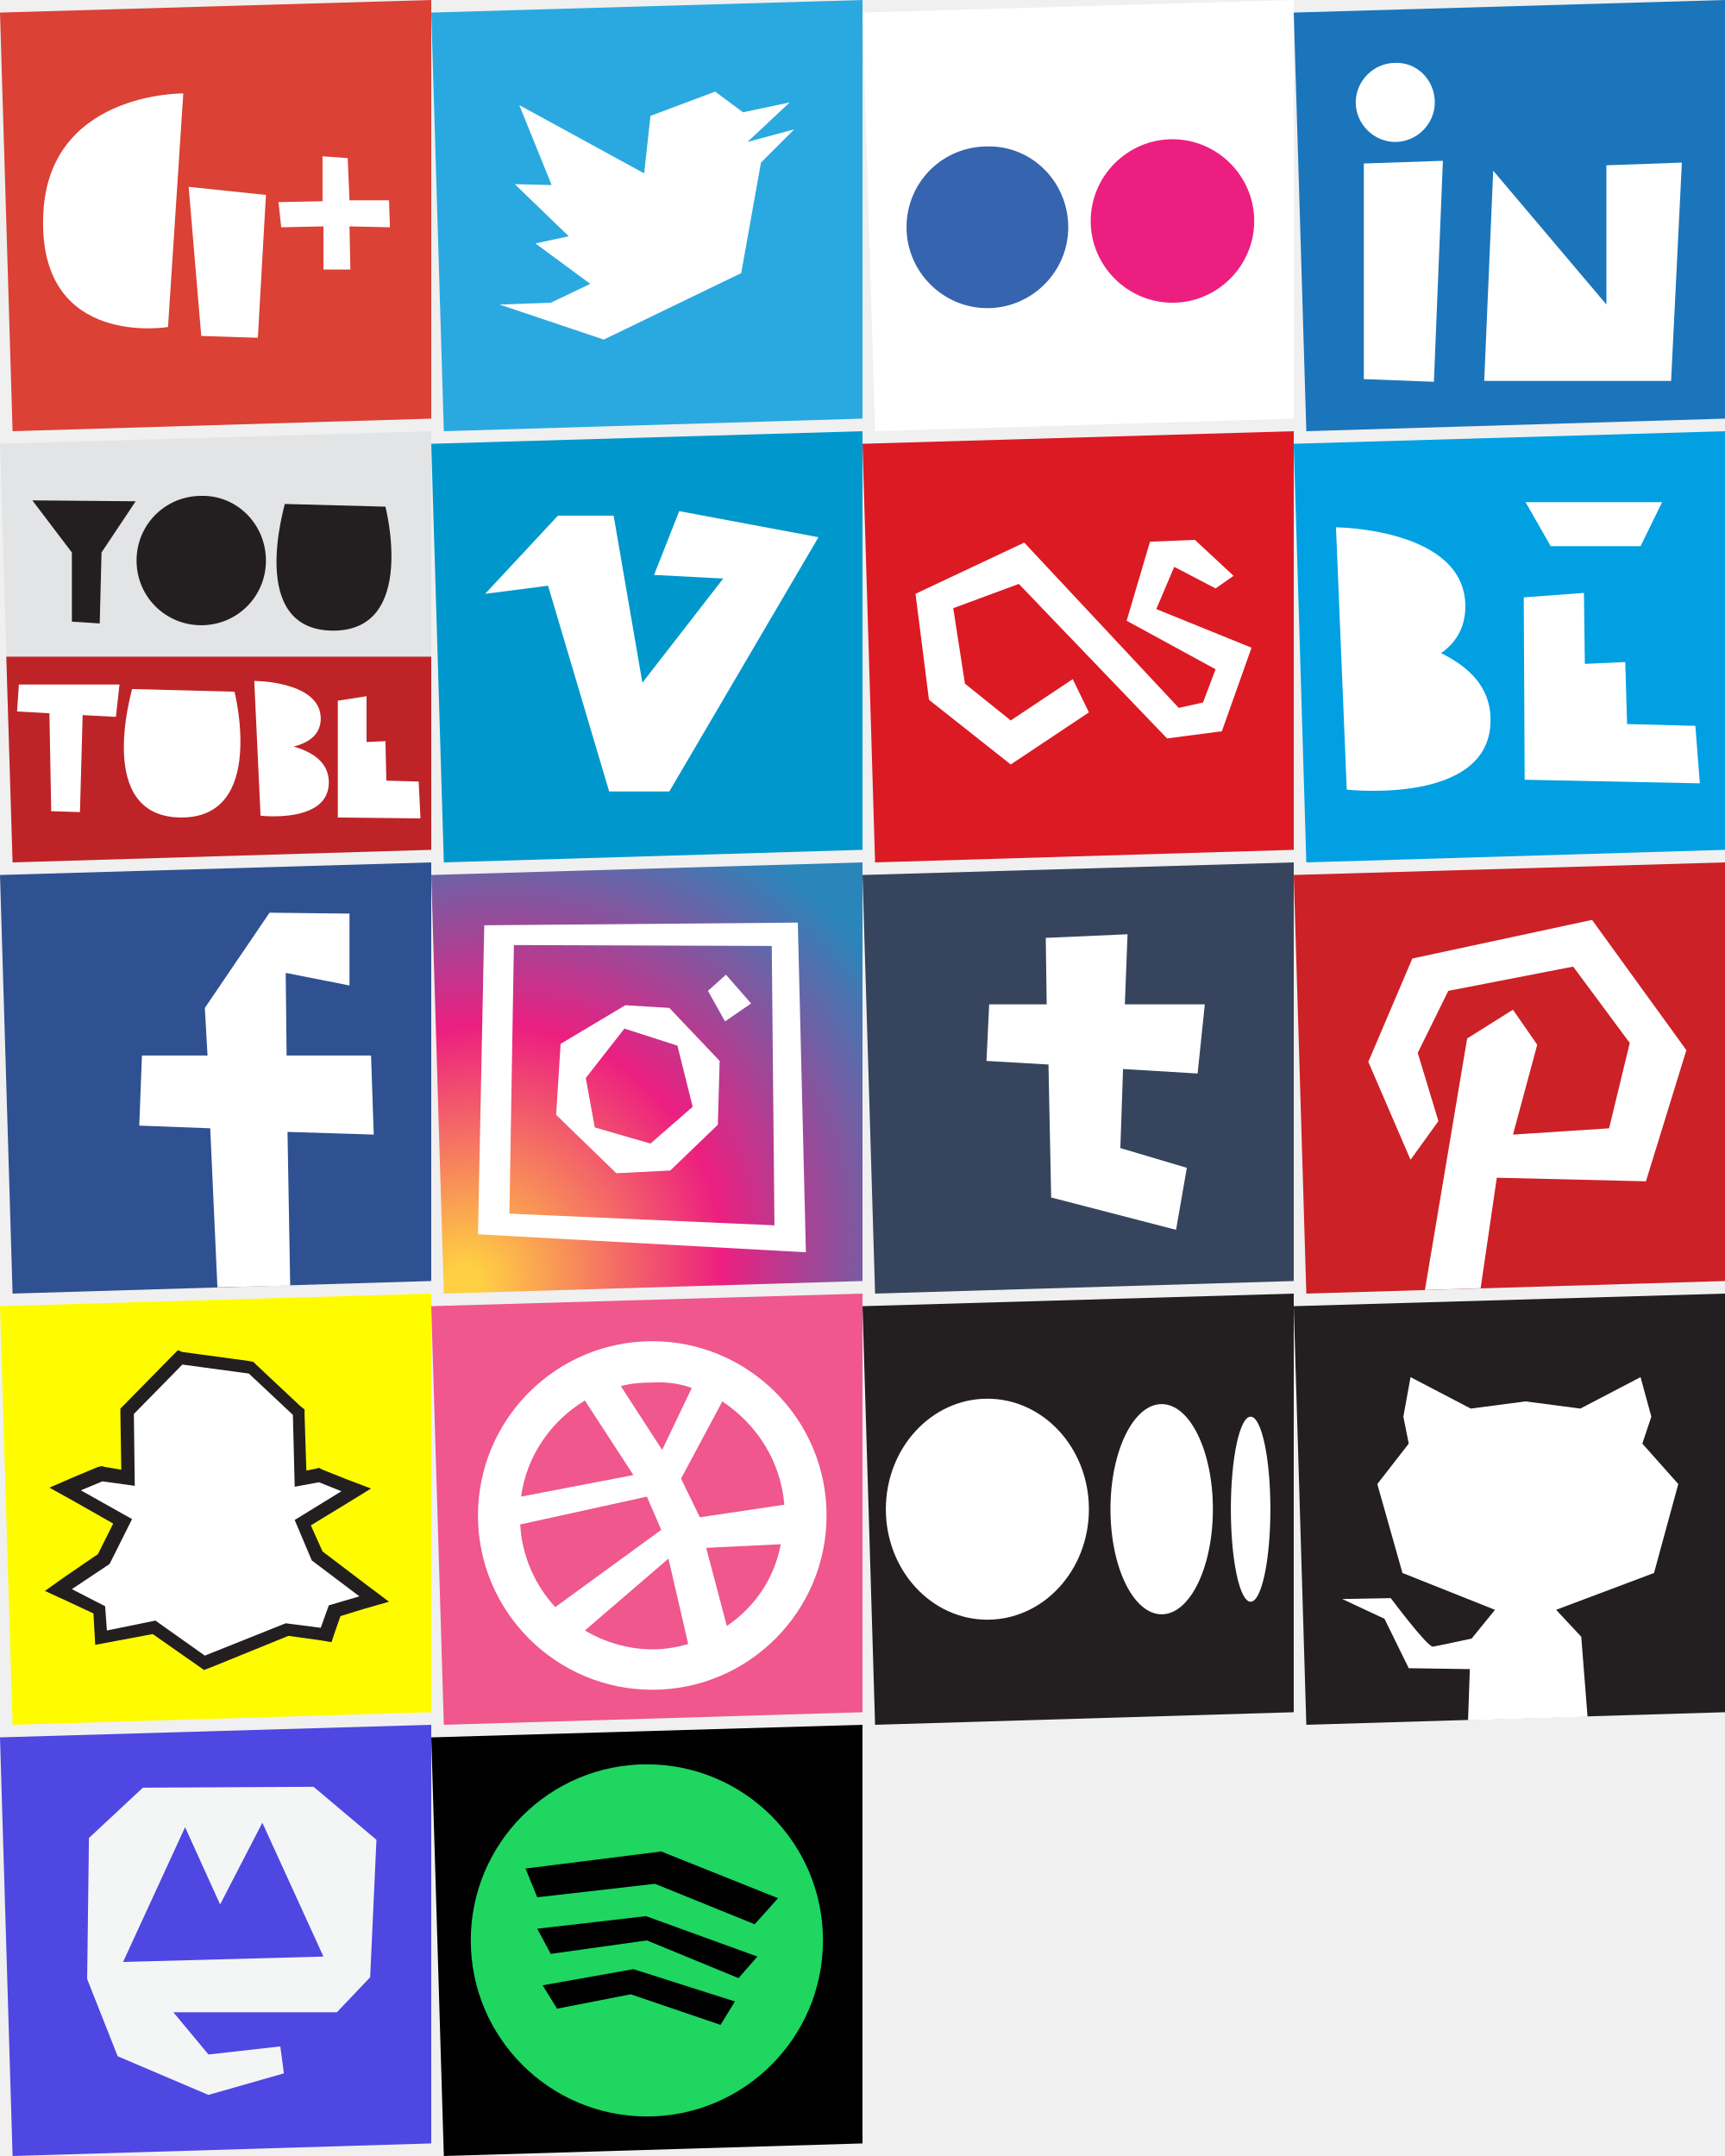
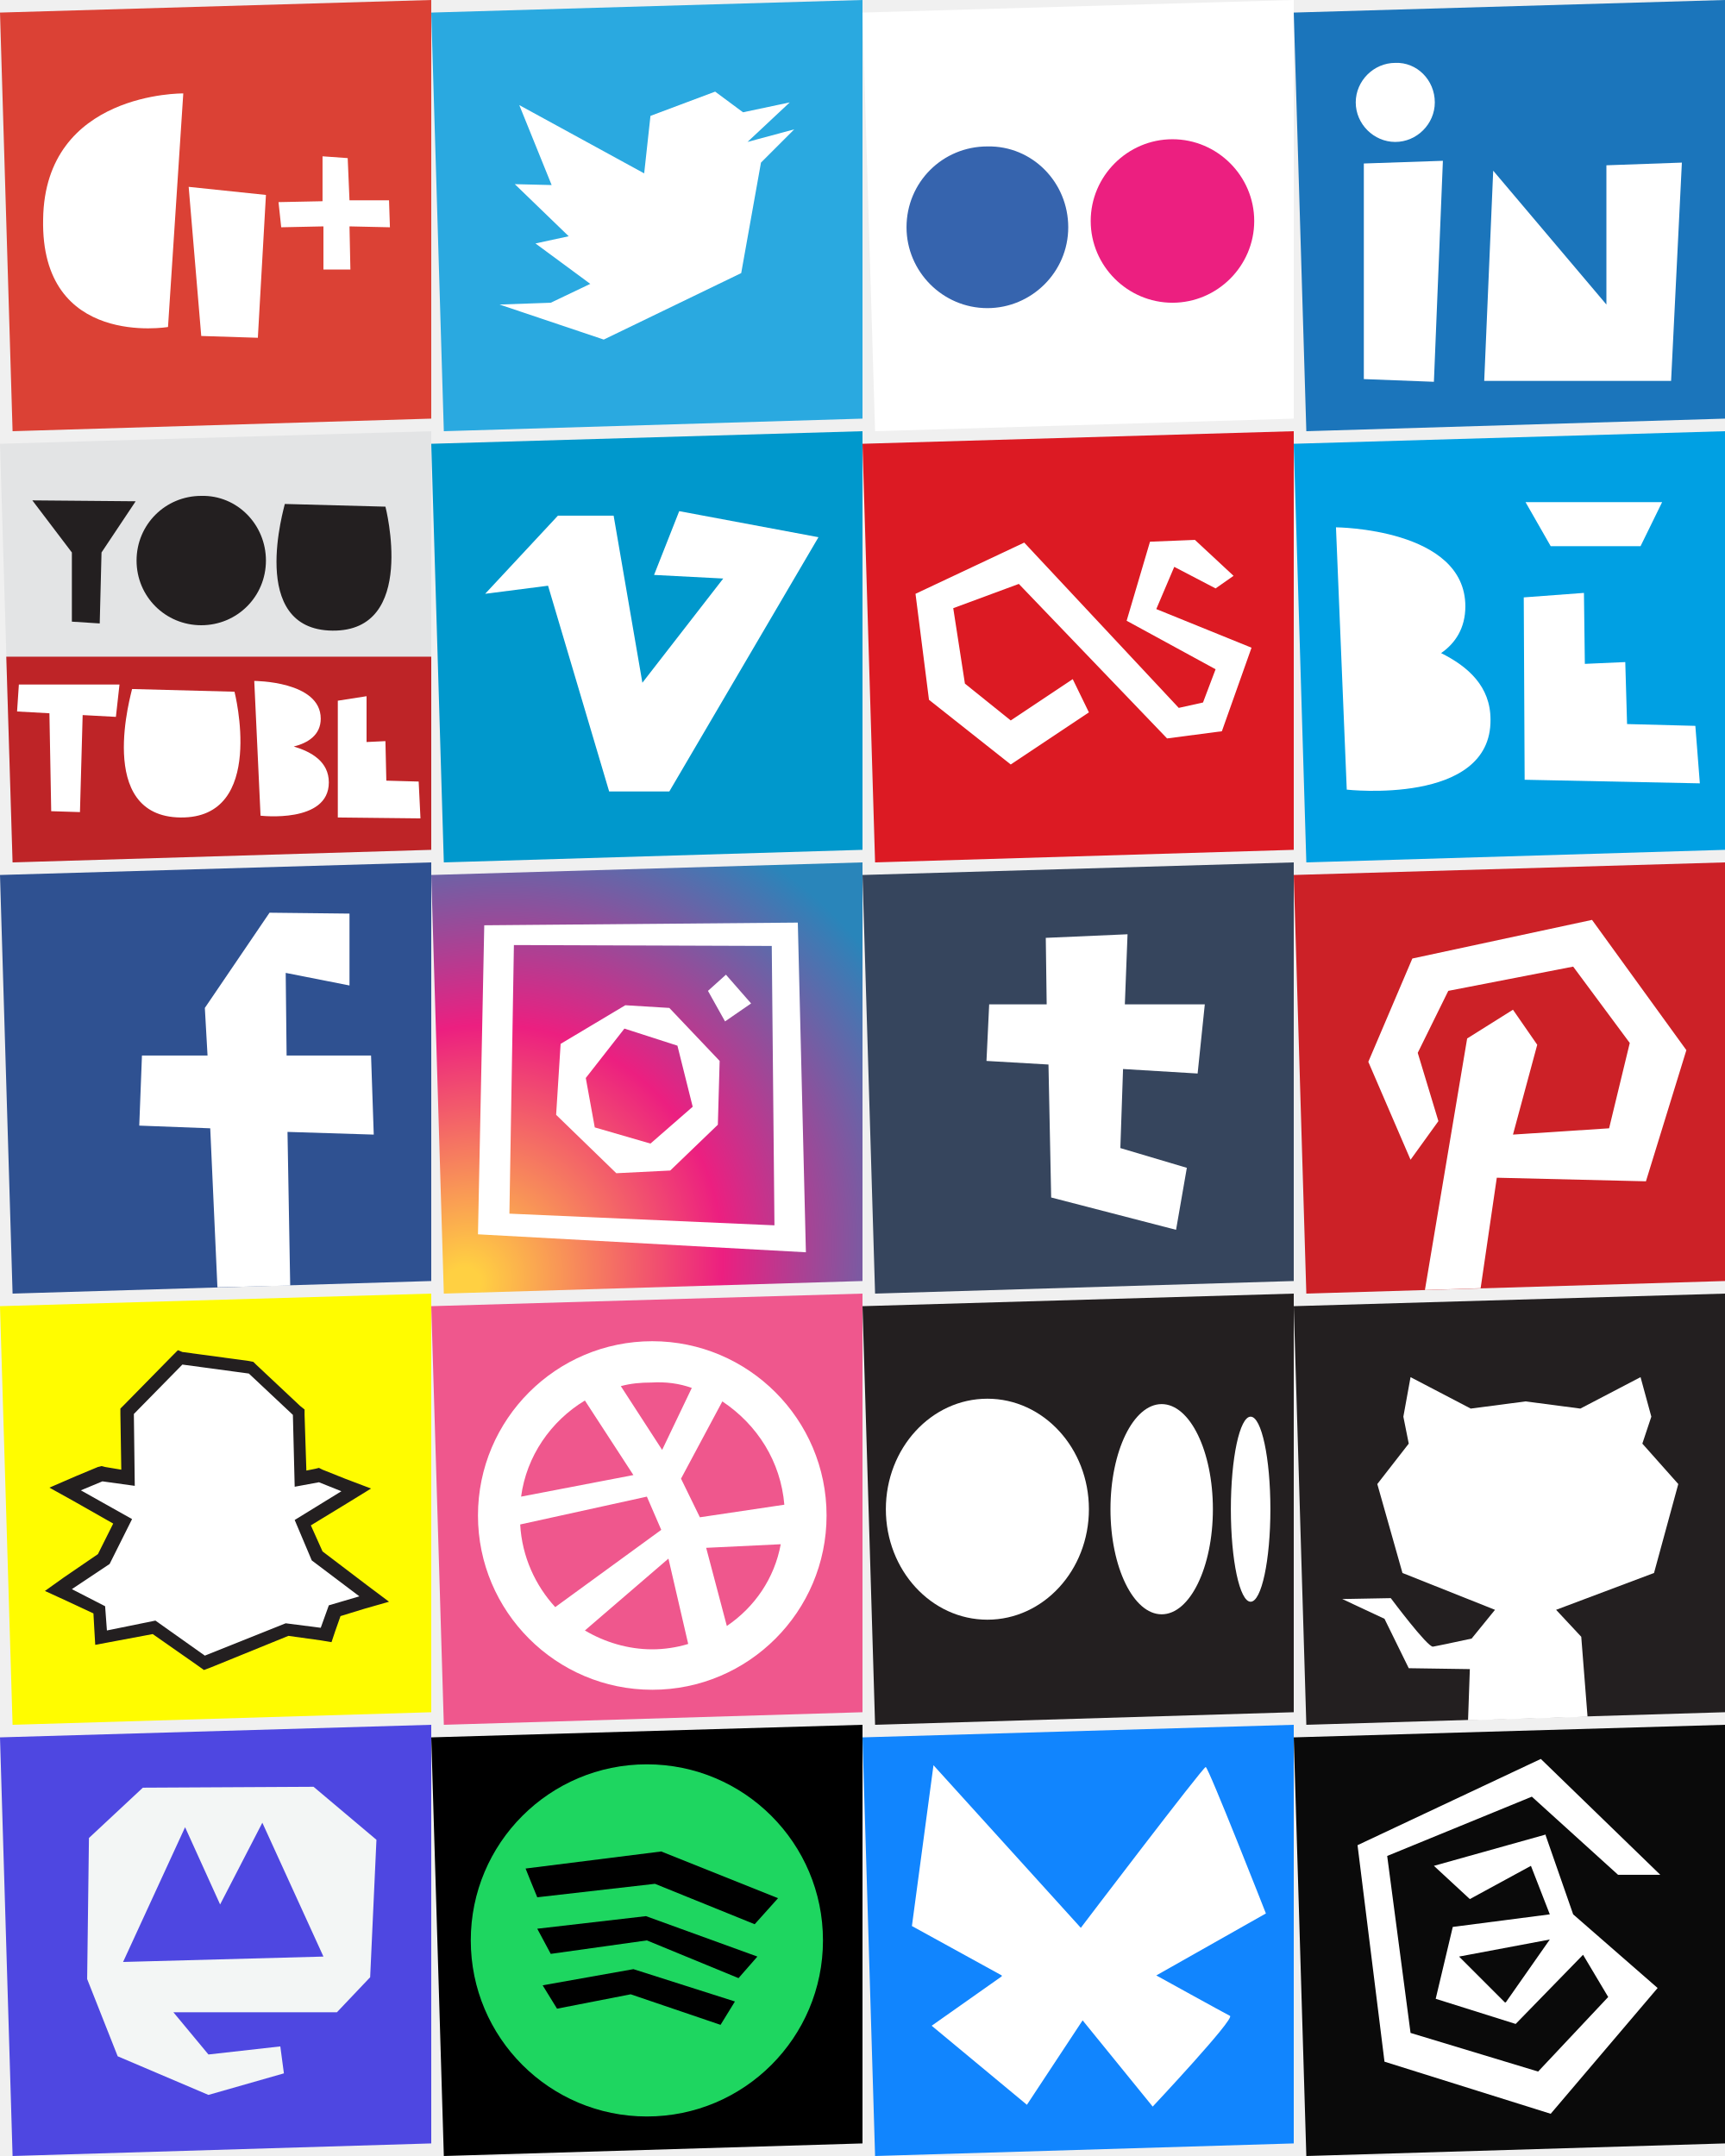
<svg xmlns="http://www.w3.org/2000/svg" version="1.1" id="social-icons" x="0px" y="0px" width="192px" height="240px" viewBox="0 0 192 240" style="enable-background:new 0 0 192 240;" xml:space="preserve">
  <style type="text/css">
	.st0{fill:#2AA9E0;}
	.st1{fill:#FFFFFF;}
	.st2{fill:#1B75BB;}
	.st3{fill:#0098CC;}
	.st4{fill:#E3E4E5;}
	.st5{fill:#BE2427;}
	.st6{fill:#231F20;}
	.st7{fill:#00A0E3;}
	.st8{fill:url(#SVGID_1_);}
	.st9{fill:#2F5191;}
	.st10{fill:#3664AE;}
	.st11{fill:#EC1F80;}
	.st12{fill:#DB4135;}
	.st13{fill:#FFFC00;}
	.st14{fill:#DC1A23;}
	.st15{fill:#CC2127;}
	.st16{fill:#EF578D;}
	.st17{fill:#4E47E1;}
	.st18{fill:#F3F6F5;}
	.st19{fill:#36455D;}
	.st20{fill:#1ED660;}
</style>
  <g id="twitter">
    <polygon class="st0" points="96,46.6 49.4,48 48,1.4 96,0  " />
-     <polygon class="st1" points="79.6,10.2 72.4,12.9 71.7,19.3 57.8,11.7 61.4,20.6 57.3,20.5 63.3,26.3 59.6,27.1 65.7,31.6    61.3,33.7 55.6,33.9 67.2,37.8 82.5,30.4 84.7,18.1 88.4,14.4 83.2,15.8 87.9,11.4 82.7,12.5  " />
+     <polygon class="st1" points="79.6,10.2 72.4,12.9 71.7,19.3 57.8,11.7 61.4,20.6 57.3,20.5 63.3,26.3 59.6,27.1 65.7,31.6   61.3,33.7 55.6,33.9 67.2,37.8 82.5,30.4 84.7,18.1 88.4,14.4 83.2,15.8 87.9,11.4 82.7,12.5  " />
  </g>
  <g id="linkedin">
    <polygon class="st2" points="192,46.6 145.4,48 144,1.4 192,0  " />
    <path class="st1" d="M159.7,11.4c0,2.4-2,4.4-4.4,4.4s-4.4-2-4.4-4.4s2-4.4,4.4-4.4C157.7,6.9,159.7,8.9,159.7,11.4z" />
    <polygon class="st1" points="151.8,18.2 151.8,42.2 159.6,42.5 160.6,17.9  " />
    <polygon class="st1" points="187.2,18.1 178.8,18.4 178.8,33.9 166.2,19 165.2,42.4 186,42.4  " />
  </g>
  <g id="vimeo">
    <polygon class="st3" points="96,94.6 49.4,96 48,49.4 96,48  " />
-     <polygon class="st1" points="62.1,57.4 54,66.1 61,65.2 67.8,88.1 74.5,88.1 91.1,59.8 75.6,56.9 72.8,64 80.5,64.4 71.5,76    68.3,57.4  " />
+     <polygon class="st1" points="62.1,57.4 54,66.1 61,65.2 67.8,88.1 74.5,88.1 91.1,59.8 75.6,56.9 72.8,64 80.5,64.4 71.5,76   68.3,57.4  " />
  </g>
  <g id="youtube">
    <polygon class="st4" points="48,94.6 1.4,96 0,49.4 48,48  " />
    <polygon class="st5" points="48,94.6 1.4,96 0.7,73.1 48,73.1  " />
    <polygon class="st6" points="15.1,55.8 3.6,55.7 8,61.5 8,69.2 11.1,69.4 11.3,61.5  " />
    <path class="st6" d="M31.7,56.1c0,0.2-4.2,14,5.3,14.1s5.9-13.8,5.9-13.8L31.7,56.1z" />
    <path class="st6" d="M29.6,62.4c0,4-3.2,7.2-7.2,7.2s-7.2-3.2-7.2-7.2s3.2-7.2,7.2-7.2C26.4,55.1,29.6,58.4,29.6,62.4z" />
    <path class="st1" d="M14.7,76.7c0,0.2-4.2,14.2,5.4,14.3c9.6,0.1,6-14,6-14L14.7,76.7z" />
    <polygon class="st1" points="13.3,76.2 2.1,76.2 1.9,79.2 5.5,79.4 5.7,90.3 8.9,90.4 9.2,79.6 12.9,79.8  " />
    <polygon class="st1" points="37.6,78 37.6,91 46.8,91.1 46.6,87 43,86.9 42.9,82.5 40.8,82.6 40.8,77.5  " />
    <path class="st1" d="M32.7,83.1c1.6-0.4,3-1.3,3-3.1c0-4.2-7.4-4.2-7.4-4.2l0.7,15c0,0,7.6,0.9,7.6-3.7   C36.6,84.8,34.7,83.7,32.7,83.1z" />
  </g>
  <g id="behance">
    <polygon class="st7" points="192,94.6 145.4,96 144,49.4 192,48  " />
    <polygon class="st1" points="185,55.9 169.8,55.9 172.6,60.8 182.6,60.8  " />
    <polygon class="st1" points="169.6,66.5 169.7,86.8 189.2,87.2 188.7,80.8 181.1,80.6 180.9,73.7 176.4,73.9 176.3,66  " />
    <path class="st1" d="M160.4,72.7c1.6-1.1,2.7-2.8,2.7-5.2c0-8.7-14.4-8.8-14.4-8.8l1.2,29.2c0,0,16.1,1.8,16-7.8   C165.9,76.4,163.4,74.2,160.4,72.7z" />
  </g>
  <g id="instagram">
    <radialGradient id="SVGID_1_" cx="-1121.543" cy="2150.182" r="55.657" fx="-1124.295" fy="2149.838" gradientTransform="matrix(0.6836 -0.7299 0.6799 0.6368 -641.6399 -2046.602)" gradientUnits="userSpaceOnUse">
      <stop offset="3.558841e-02" style="stop-color:#FFD042" />
      <stop offset="0.519" style="stop-color:#EC1F80" />
      <stop offset="1" style="stop-color:#2985BA" />
    </radialGradient>
    <polygon class="st8" points="96,142.6 49.4,144 48,97.4 96,96  " />
    <path class="st1" d="M88.8,102.7L53.9,103l-0.7,34.4l36.5,2L88.8,102.7z M56.7,135.1l0.5-29.9l28.7,0.1l0.3,31.1L56.7,135.1z" />
    <polygon class="st1" points="80.8,108.5 78.8,110.3 80.7,113.7 83.6,111.7  " />
    <path class="st1" d="M74.5,112.2l-4.9-0.3l-7.2,4.3l-0.5,7.9l6.7,6.5l6-0.3l5.3-5.1l0.2-7.1L74.5,112.2z M72.4,127.3l-6.2-1.8   l-1-5.5l4.3-5.5l5.9,1.9l1.7,6.8L72.4,127.3z" />
  </g>
  <g id="facebook">
    <polygon class="st9" points="48,142.6 1.4,144 0,97.4 48,96  " />
-     <polygon class="st1" points="41.3,117.5 31.9,117.5 31.8,108.3 38.9,109.7 38.9,101.7 30,101.6 22.8,112.2 23.1,117.5 15.8,117.5    15.5,125.3 23.4,125.6 24.2,143.3 32.3,143.1 32,126 41.6,126.3  " />
+     <polygon class="st1" points="41.3,117.5 31.9,117.5 31.8,108.3 38.9,109.7 38.9,101.7 30,101.6 22.8,112.2 23.1,117.5 15.8,117.5   15.5,125.3 23.4,125.6 24.2,143.3 32.3,143.1 32,126 41.6,126.3  " />
  </g>
  <g id="flickr">
    <polygon class="st1" points="144,46.6 97.4,48 96,1.4 144,0  " />
    <path class="st10" d="M118.9,25.3c0,5-4.1,9-9,9c-5,0-9-4.1-9-9c0-5,4-9,9-9C114.9,16.2,118.9,20.3,118.9,25.3z" />
    <path class="st11" d="M139.6,24.6c0,5-4.1,9.1-9.1,9.1s-9.1-4.1-9.1-9.1s4.1-9.1,9.1-9.1S139.6,19.6,139.6,24.6z" />
  </g>
  <g id="google-plus">
    <polygon class="st12" points="48,46.6 1.4,48 0,1.4 48,0  " />
    <g>
-       <polygon class="st1" points="35.9,17.4 35.9,22.4 31,22.5 31.3,25.3 36,25.2 36,30 39,30 38.9,25.2 43.4,25.3 43.3,22.3     38.9,22.3 38.7,17.6   " />
+       <polygon class="st1" points="35.9,17.4 35.9,22.4 31,22.5 31.3,25.3 36,25.2 36,30 39,30 38.9,25.2 43.4,25.3 43.3,22.3    38.9,22.3 38.7,17.6   " />
      <g>
        <path class="st1" d="M18.7,36.4l1.7-26c0,0-15.4-0.2-15.6,14C4.5,38.8,18.7,36.4,18.7,36.4z" />
        <polygon class="st1" points="21,20.8 22.4,37.4 28.7,37.6 29.6,21.7    " />
      </g>
    </g>
  </g>
  <g id="github">
    <g>
      <polygon class="st6" points="192,144 144,145.4 145.4,192 192,190.6   " />
    </g>
    <path class="st1" d="M163.4,191.5l0.2-5.7l-6.8-0.1l-2.7-5.5l-4.7-2.2l5.4-0.1c0,0,4.1,5.5,4.7,5.4c0.6-0.1,4.3-0.9,4.3-0.9   l2.6-3.2l-10.3-4.1l-2.8-9.9l3.5-4.5l-0.6-3l0.8-4.4l6.7,3.5l6.1-0.8l6.1,0.8l6.7-3.5l1.2,4.4l-1,3l4,4.5l-2.7,9.9l-10.9,4.1l2.8,3   l0.7,8.9L163.4,191.5z" />
  </g>
  <g id="snapchat">
    <g>
      <polygon class="st13" points="48,144 0,145.4 1.4,192 48,190.6   " />
    </g>
    <g>
-       <polygon class="st1" points="17.2,181.1 11.2,182.3 11,179.2 6.5,177 11.5,173.6 13.6,169.4 7.2,165.8 11.2,164.2 14.1,164.6     14,157.1 20,151.1 28,152.2 33.4,157.1 33.6,164.5 35.6,164.1 39.8,165.7 33.8,169.4 35.4,173.1 41.7,177.9 37.2,179.2     36.3,181.9 32,181.3 22.8,185   " />
+       <polygon class="st1" points="17.2,181.1 11.2,182.3 11,179.2 6.5,177 11.5,173.6 13.6,169.4 7.2,165.8 11.2,164.2 14.1,164.6    14,157.1 20,151.1 28,152.2 33.4,157.1 33.6,164.5 35.6,164.1 39.8,165.7 33.8,169.4 35.4,173.1 41.7,177.9 37.2,179.2    36.3,181.9 32,181.3 22.8,185   " />
      <path class="st6" d="M20.3,151.9l7.4,1l4.9,4.6l0.2,8l2.7-0.5l2.5,1l-5.2,3.2l1.9,4.5l5.3,4l-3.4,1l-0.9,2.5l-3.9-0.5l-9,3.6    l-5.5-3.9l-5.4,1.1l-0.2-2.7L8,176.9l4.2-2.8l2.5-5L9,165.9l2.4-1l3.6,0.5l-0.1-8L20.3,151.9 M19.8,150.3l-0.5,0.5l-5.5,5.6    l-0.4,0.4v0.6l0.1,6.2l-1.8-0.3l-0.4-0.1l-0.4,0.1l-2.4,1l-3,1.3l2.7,1.5l4.4,2.5l-1.7,3.4l-3.8,2.6L5,177.1l2.4,1.1l3,1.4    l0.1,1.8l0.1,1.7l1.6-0.3l4.8-0.9l5,3.5l0.7,0.5l0.8-0.3l8.6-3.5l3.6,0.5l1.2,0.2l0.4-1.2l0.6-1.7l2.6-0.8l2.8-0.8l-2.4-1.8    l-5-3.8l-1.3-2.9l4.1-2.5l2.6-1.6l-2.9-1.1l-2.5-1l-0.4-0.2l-0.4,0.1l-1,0.2l-0.2-6.2v-0.6l-0.5-0.4l-4.9-4.6l-0.3-0.3l-0.5-0.1    l-7.4-1L19.8,150.3L19.8,150.3z" />
    </g>
  </g>
  <g id="last-fm">
    <g>
      <polygon class="st14" points="144,94.6 97.4,96 96,49.4 144,48   " />
    </g>
-     <polygon class="st1" points="121.2,79.3 119.4,75.6 112.5,80.2 107.4,76.1 106.1,67.7 113.4,65 129.9,82.2 136,81.4 139.3,72.1    128.7,67.8 130.7,63.1 135.3,65.5 137.3,64.1 133,60.1 128,60.3 125.4,69.1 135.3,74.5 133.9,78.2 131.2,78.8 114,60.4 101.9,66.1    103.4,77.9 112.5,85.1  " />
+     <polygon class="st1" points="121.2,79.3 119.4,75.6 112.5,80.2 107.4,76.1 106.1,67.7 113.4,65 129.9,82.2 136,81.4 139.3,72.1   128.7,67.8 130.7,63.1 135.3,65.5 137.3,64.1 133,60.1 128,60.3 125.4,69.1 135.3,74.5 133.9,78.2 131.2,78.8 114,60.4 101.9,66.1   103.4,77.9 112.5,85.1  " />
  </g>
  <g id="pinterest">
    <polygon class="st15" points="192,142.6 145.4,144 144,97.4 192,96  " />
    <path class="st1" d="M158.6,143.6l4.7-28l5.1-3.2l2.7,3.9l-2.7,10l10.7-0.7l2.3-9.5l-6.3-8.5l-13.9,2.7l-3.4,6.9l2.3,7.6l-3.1,4.3   l-4.7-10.9l4.9-11.5l20-4.3l10.5,14.5l-4.5,14.6l-16.6-0.4l-1.8,12.3L158.6,143.6z" />
  </g>
  <g id="dribble">
    <polygon class="st16" points="96,190.6 49.4,192 48,145.4 96,144  " />
    <path class="st1" d="M72.6,149.3c-10.7,0-19.4,8.7-19.4,19.4s8.7,19.4,19.4,19.4S92,179.4,92,168.7S83.3,149.3,72.6,149.3z    M87.3,167.5l-9.4,1.4l-2.1-4.3l4.6-8.6C84.3,158.6,86.9,162.7,87.3,167.5z M77,154.5l-3.3,6.9l-4.6-7.1c1.1-0.3,2.2-0.4,3.4-0.4   C74.1,153.8,75.6,154,77,154.5z M65.1,155.9l5.4,8.3L58,166.6C58.6,162.1,61.3,158.2,65.1,155.9z M57.9,169.7l14.1-3.1l1.6,3.7   l-11.8,8.6C59.6,176.5,58.1,173.3,57.9,169.7z M72.6,183.6c-2.7,0-5.3-0.8-7.5-2.1l9.3-8l2.2,9.5C75.3,183.4,73.9,183.6,72.6,183.6   z M80.9,181l-2.3-8.7l8.3-0.4C86.2,175.7,84,178.9,80.9,181z" />
  </g>
  <g id="mastodon">
    <polygon class="st17" points="48,192 0,193.4 1.4,240 48,238.6  " />
    <path class="st18" d="M34.9,198.9l-19,0.1l-6,5.6l-0.2,15.7l3.4,8.6l10.1,4.3l8.4-2.4l-0.4-3l-8,0.9l-3.9-4.7h18.2l3.7-3.9   l0.7-15.3L34.9,198.9z" />
    <polygon class="st17" points="36,217.8 29.2,202.9 24.5,212 20.6,203.4 13.7,218.4  " />
  </g>
  <g id="tumblr">
    <g>
      <polygon class="st19" points="144,142.6 97.4,144 96,97.4 144,96   " />
    </g>
-     <polygon class="st1" points="133.3,119.5 134.1,111.8 125.2,111.8 125.5,104 116.4,104.4 116.5,111.8 110.1,111.8 109.8,118.1    116.7,118.5 117,133.3 117,133.3 130.9,136.9 132.1,130 124.7,127.8 125,119  " />
+     <polygon class="st1" points="133.3,119.5 134.1,111.8 125.2,111.8 125.5,104 116.4,104.4 116.5,111.8 110.1,111.8 109.8,118.1   116.7,118.5 117,133.3 117,133.3 130.9,136.9 132.1,130 124.7,127.8 125,119  " />
  </g>
  <g id="spotify">
    <polygon points="96,238.6 49.4,240 48,193.4 96,192  " />
    <g>
      <circle class="st20" cx="72" cy="216" r="19.6" />
      <polygon points="60.4,221 62,223.6 70.2,222 80.2,225.4 81.8,222.8 70.5,219.2   " />
      <polygon points="61.3,217.5 72,216 82.2,220.2 84.3,217.8 71.9,213.3 59.8,214.7   " />
      <path d="M59.8,211.2c-0.1-0.2-1.3-3.2-1.3-3.2l15.1-1.9l13,5.2l-2.6,2.9l-11.1-4.5L59.8,211.2z" />
    </g>
  </g>
  <g id="medium">
    <polygon class="st6" points="144,190.6 97.4,192 96,145.4 144,144  " />
    <ellipse class="st1" cx="109.9" cy="168" rx="11.3" ry="12.3" />
    <ellipse class="st1" cx="129.3" cy="168" rx="5.7" ry="11.7" />
    <ellipse class="st1" cx="139.2" cy="168" rx="2.2" ry="10.3" />
  </g>
+   <g id="bluesky">
+     <path d="M144 238.6 97.4 240 96 193.4l48-1.4v46.6z" style="fill:#1185fe" />
+     <path d="m111.5 220-7.8 5.5 10.6 8.8 6.2-9.4 7.8 9.6s9.2-9.8 8.6-10.1-8.2-4.5-8.2-4.5l12.2-6.9s-6.4-16.3-6.7-16.3-13.9 17.9-13.9 17.9l-16.4-18.1-2.4 17.9 10 5.5Z" style="fill:#ffffff" />
+   </g>
+   <g id="threads">
+     <path d="m192 238.6-46.6 1.4-1.4-46.6 48-1.4v46.6z" style="fill:#0a0a0a" />
+     <path d="m172.1 204.2-12.5 3.5 4 3.7 6.8-3.7 2.1 5.4-10.8 1.4-1.9 8 8.9 2.8 7.5-7.7 2.8 4.7-7.8 8.3-14.2-4.3-2.6-19.7 16.1-6.6 9.6 8.7h4.7l-13.3-12.9-20.4 9.6 3 24.1 18.5 5.8 11.9-14-9.4-8.2-3.1-8.9Zm-4.6 18.7-5.1-5.1 10.1-1.9-4.9 7Z" style="fill:#ffffff" />
+   </g>
</svg>
